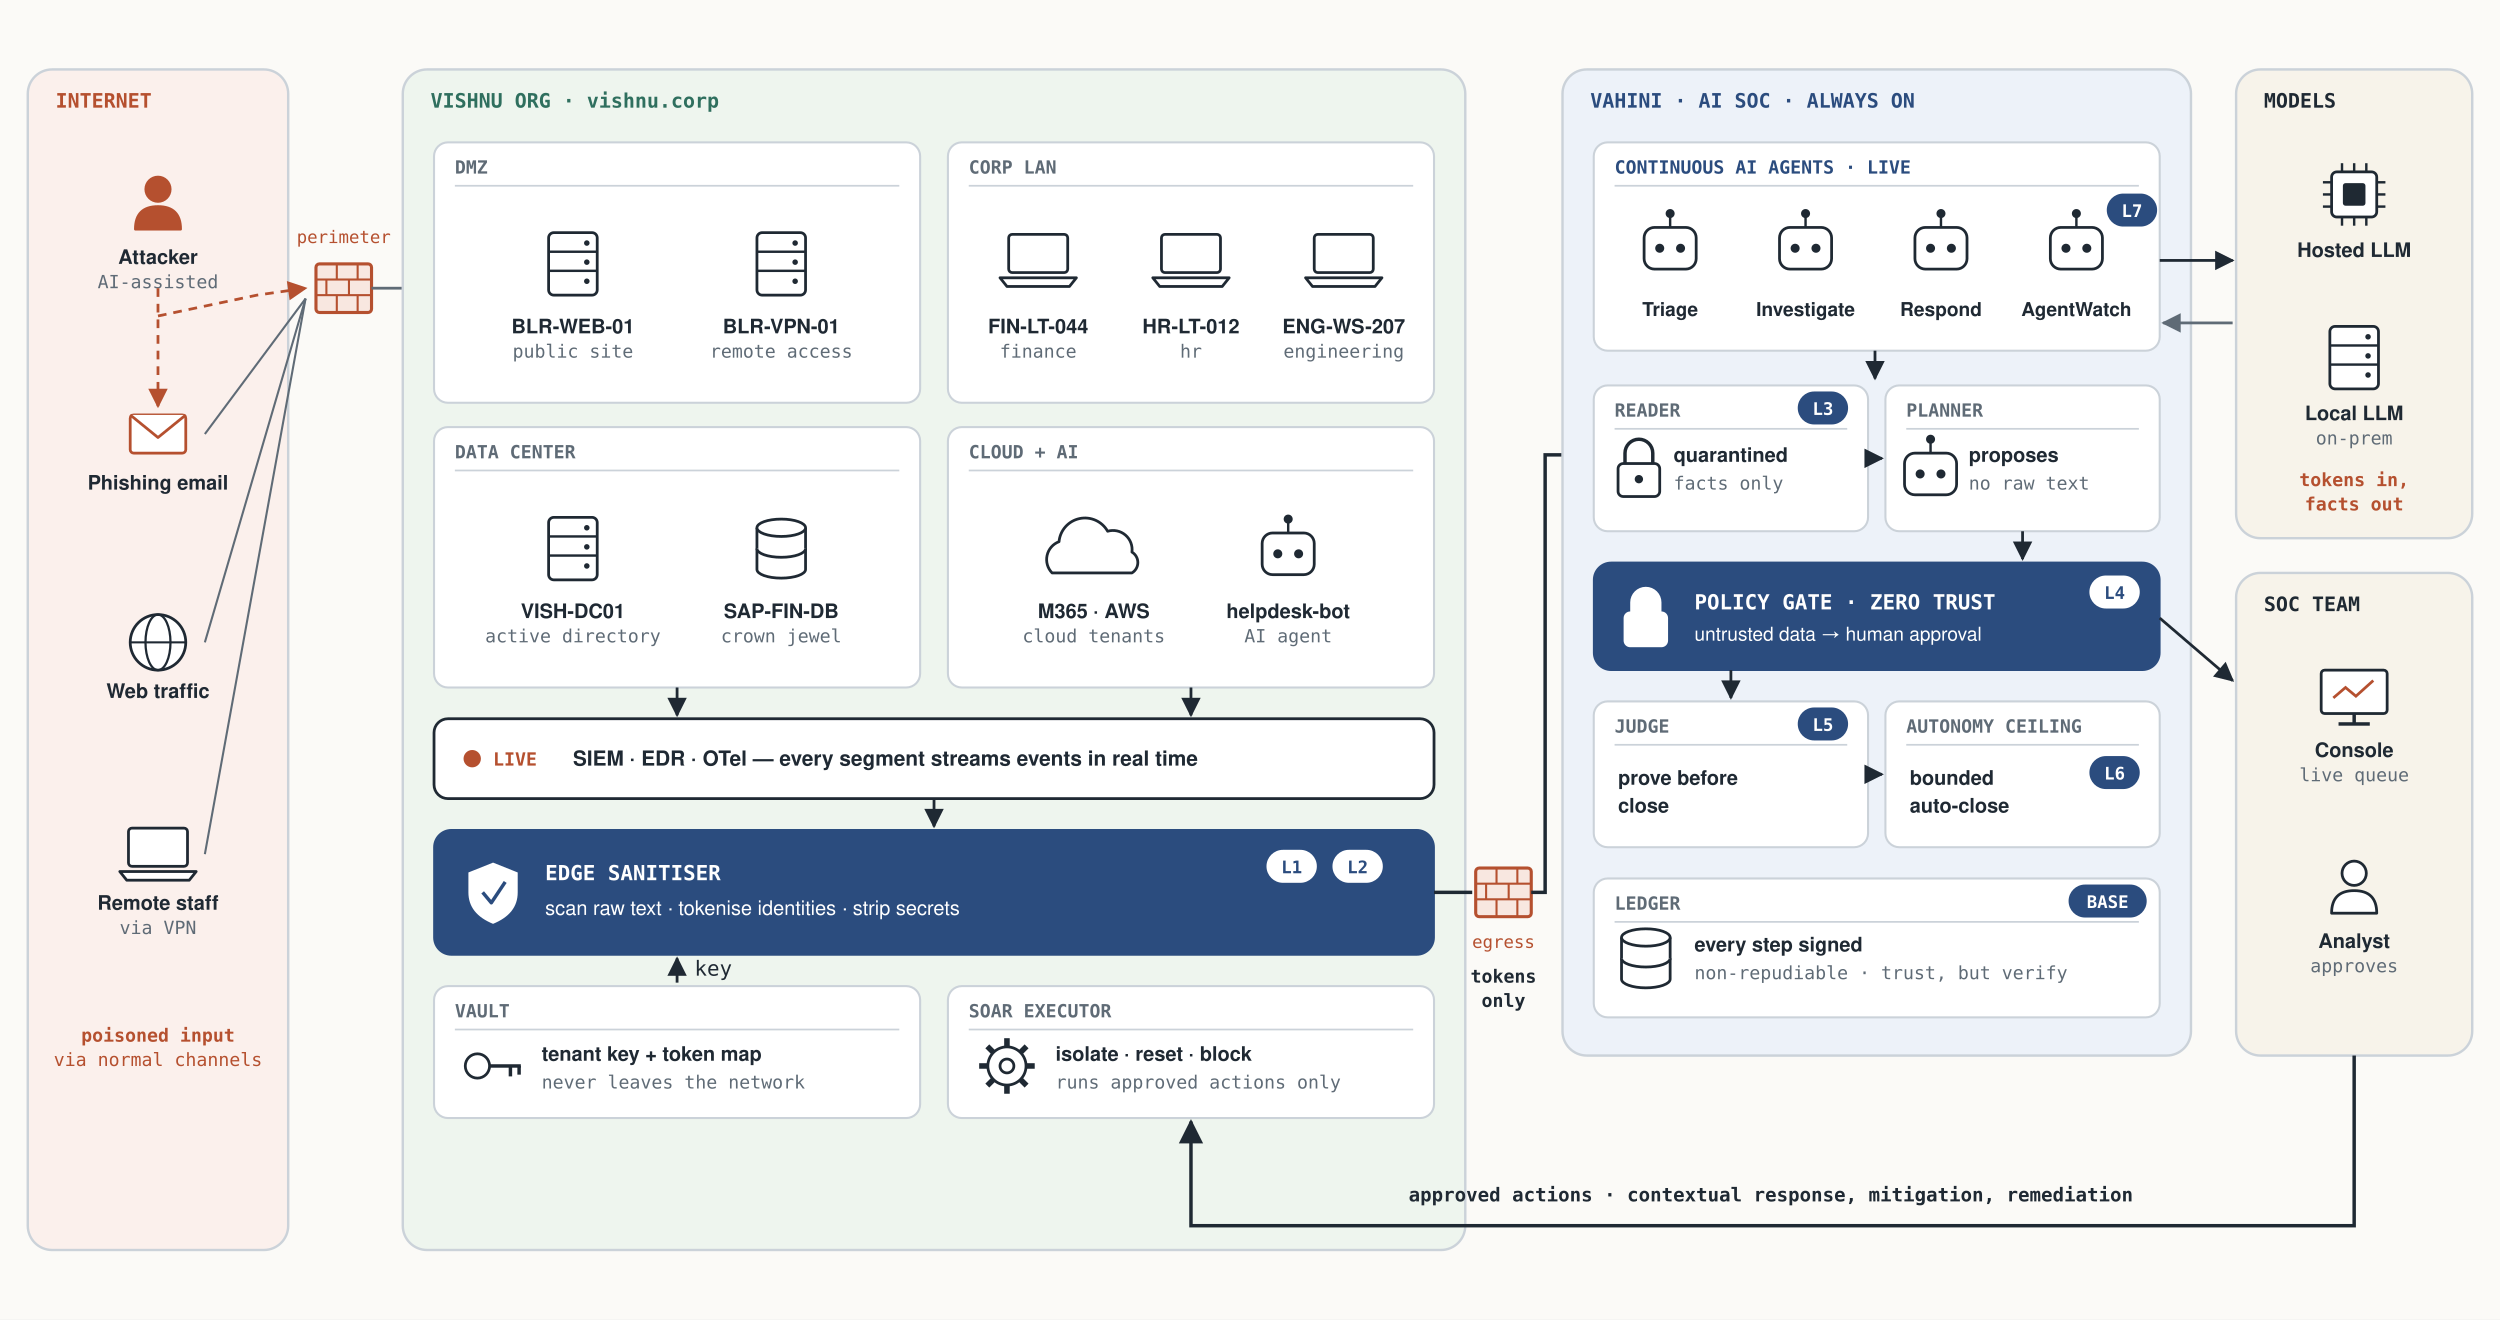
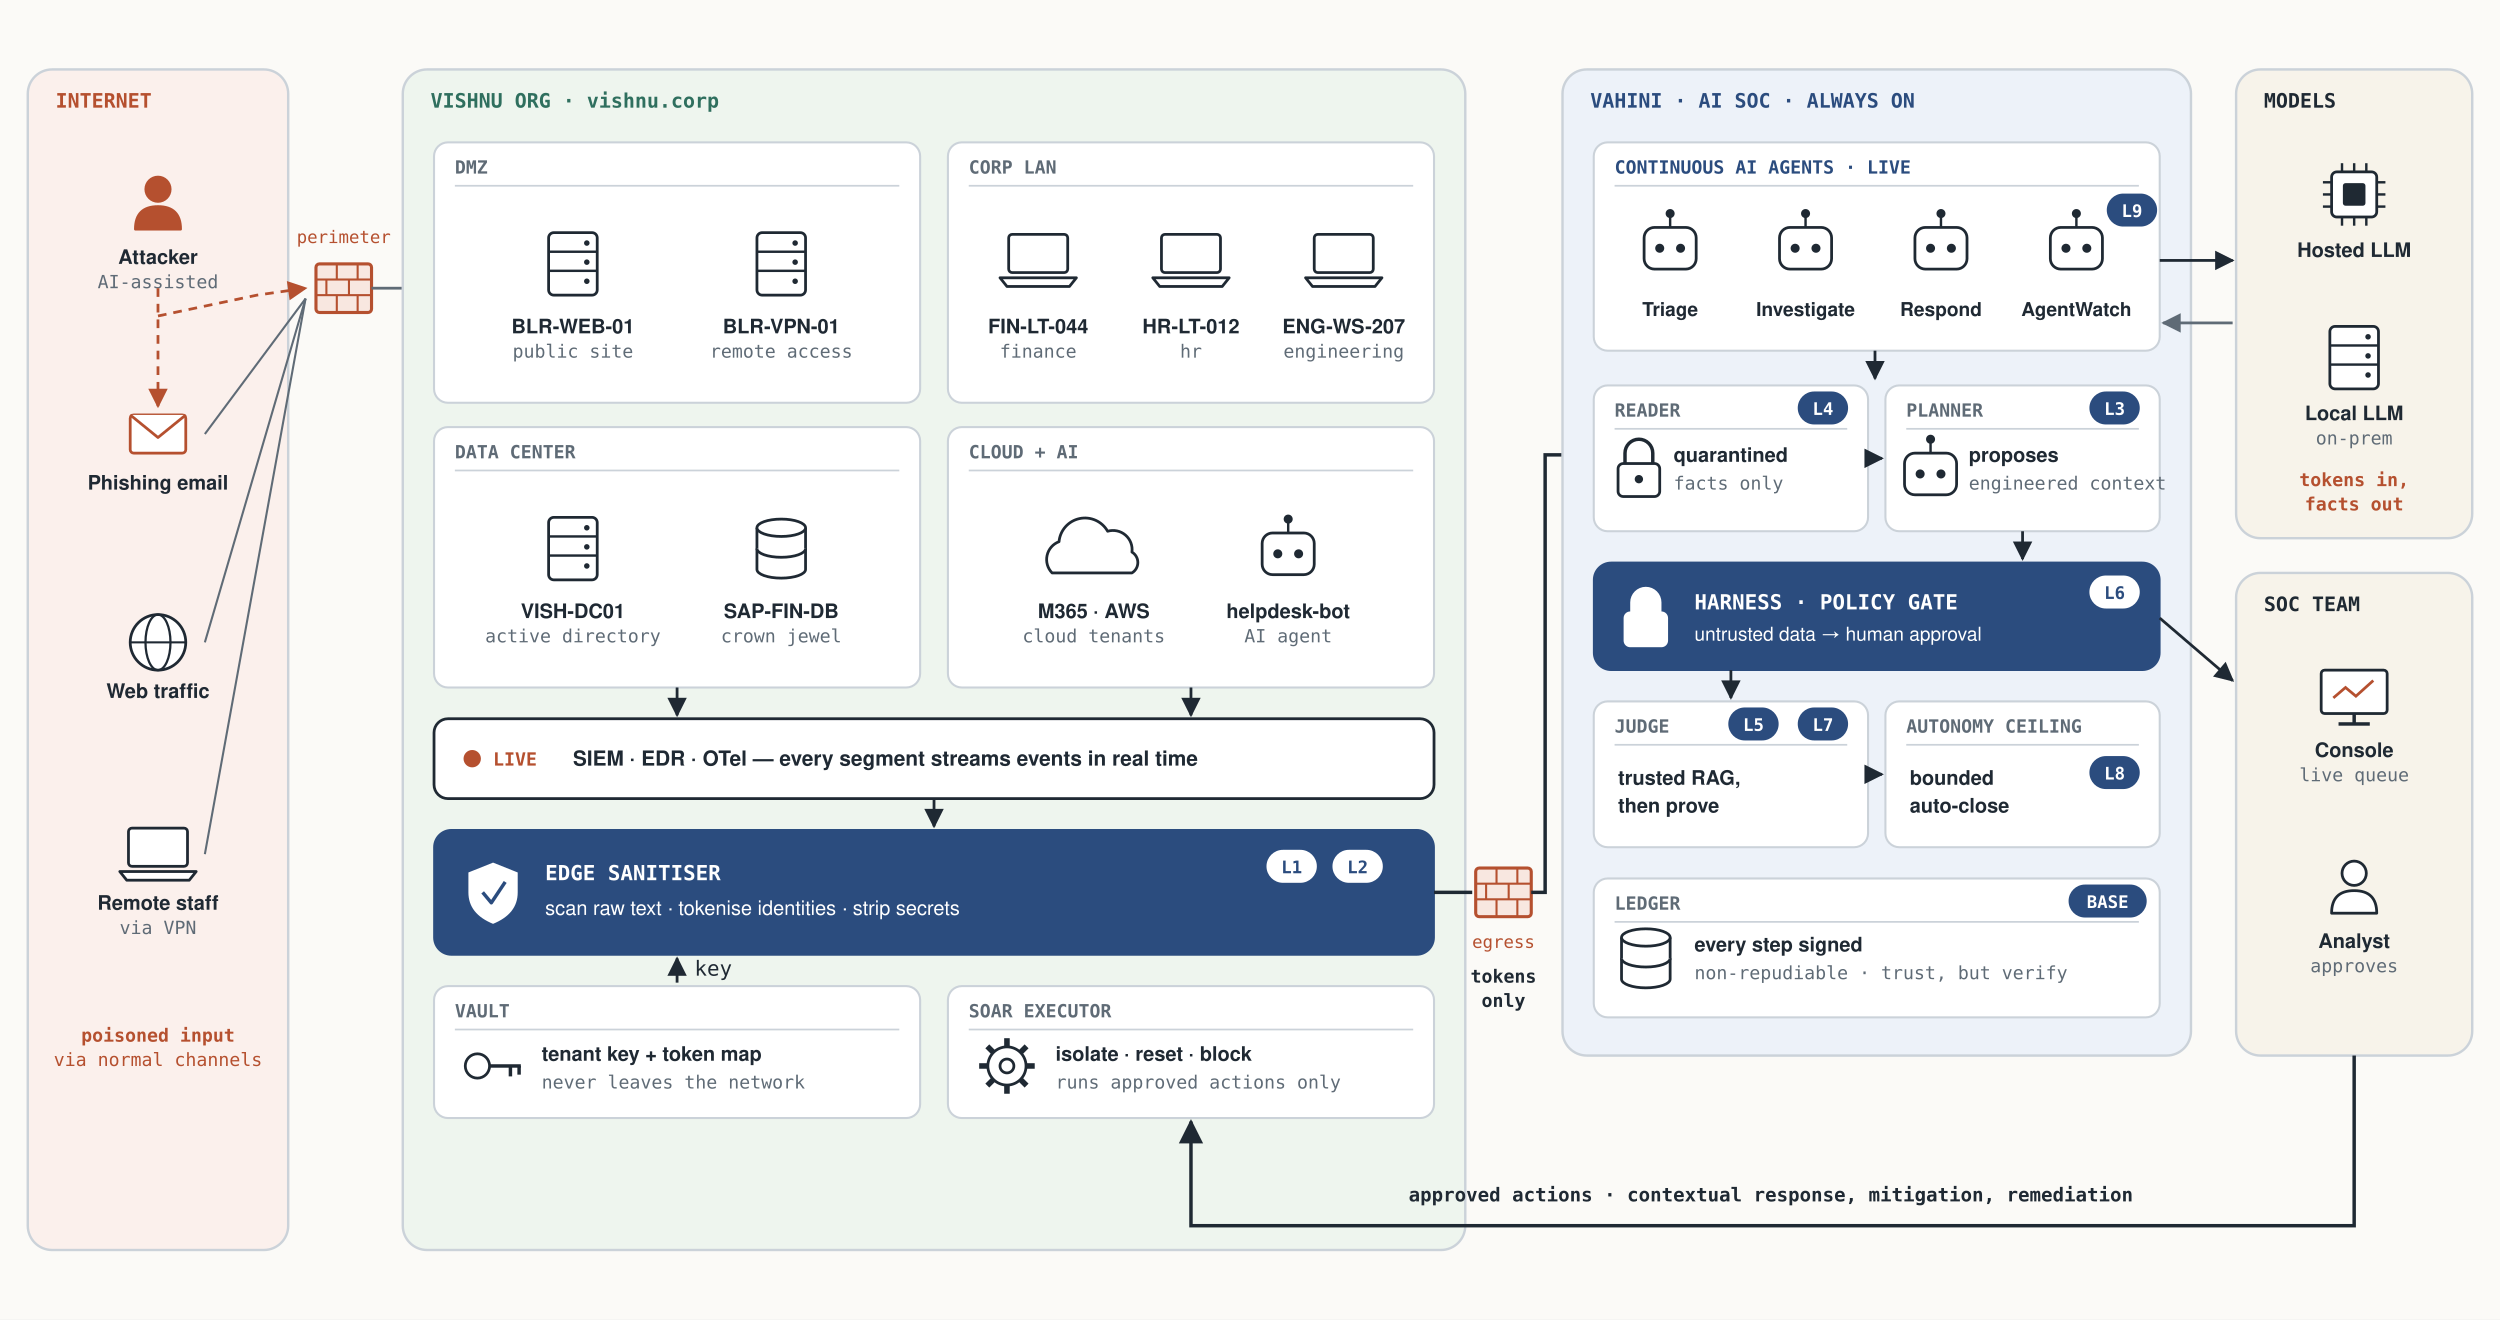
<svg xmlns="http://www.w3.org/2000/svg" viewBox="0 0 1440 760" role="img" aria-label="Enterprise topology: every network segment streams telemetry to the SIEM; the edge sanitiser scans and tokenises it inside the customer network; only tokens cross the egress firewall to Vahini's always-on agent mesh, which works through layered checks; approved actions return to the customer's own SOAR executor.">
  <defs>
    <marker id="topology-ah-ink" viewBox="0 0 10 10" refX="9" refY="5" markerWidth="7" markerHeight="7" orient="auto-start-reverse">
      <path d="M0,0 L10,5 L0,10 z" style="fill:#1F2933" />
    </marker>
    <marker id="topology-ah-muted" viewBox="0 0 10 10" refX="9" refY="5" markerWidth="7" markerHeight="7" orient="auto-start-reverse">
      <path d="M0,0 L10,5 L0,10 z" style="fill:#5F6B76" />
    </marker>
    <marker id="topology-ah-accent" viewBox="0 0 10 10" refX="9" refY="5" markerWidth="7" markerHeight="7" orient="auto-start-reverse">
      <path d="M0,0 L10,5 L0,10 z" style="fill:#2B4C7E" />
    </marker>
    <marker id="topology-ah-trust" viewBox="0 0 10 10" refX="9" refY="5" markerWidth="7" markerHeight="7" orient="auto-start-reverse">
      <path d="M0,0 L10,5 L0,10 z" style="fill:#2F6F5E" />
    </marker>
    <marker id="topology-ah-untrust" viewBox="0 0 10 10" refX="9" refY="5" markerWidth="7" markerHeight="7" orient="auto-start-reverse">
      <path d="M0,0 L10,5 L0,10 z" style="fill:#B5502F" />
    </marker>
  </defs>
  <rect width="1440" height="760" style="fill:#FBFAF7" />
  <rect x="16" y="40" width="150" height="680" rx="14" style="fill:#FBF0EC;stroke:#CBD2D9;stroke-width:1.4" />
  <text x="32" y="62" text-anchor="start" style="fill:#B5502F;font-family:Geist Mono, Consolas, Menlo, monospace;font-size:11.5px;font-weight:700">INTERNET</text>
  <circle cx="91" cy="109" r="7" style="fill:#B5502F;stroke:#B5502F;stroke-width:1.6" />
  <path d="M78,132 Q78,119 91,119 Q104,119 104,132 Z" style="fill:#B5502F;stroke:#B5502F;stroke-width:1.6;stroke-linejoin:round" />
  <text x="91" y="152" text-anchor="middle" style="fill:#1F2933;font-family:Geist, Segoe UI, Helvetica, Arial, sans-serif;font-size:11.5px;font-weight:600">Attacker</text>
  <text x="91" y="166" text-anchor="middle" style="fill:#5F6B76;font-family:Geist Mono, Consolas, Menlo, monospace;font-size:10.5px;font-weight:400">AI-assisted</text>
  <rect x="75" y="239" width="32" height="22" rx="2" style="fill:#FFFFFF;stroke:#B5502F;stroke-width:1.6" />
  <path d="M75,239 L91,252 L107,239" style="fill:#FFFFFF;stroke:#B5502F;stroke-width:1.6;stroke-linejoin:round" />
  <text x="91" y="282" text-anchor="middle" style="fill:#1F2933;font-family:Geist, Segoe UI, Helvetica, Arial, sans-serif;font-size:11.5px;font-weight:600">Phishing email</text>
  <circle cx="91" cy="370" r="16" style="fill:#FFFFFF;stroke:#1F2933;stroke-width:1.6" />
  <ellipse cx="91" cy="370" rx="7.2" ry="16" style="fill:none;stroke:#1F2933;stroke-width:1.3" />
  <line x1="75" y1="370" x2="107" y2="370" style="stroke:#1F2933;stroke-width:1.2" />
  <text x="91" y="402" text-anchor="middle" style="fill:#1F2933;font-family:Geist, Segoe UI, Helvetica, Arial, sans-serif;font-size:11.5px;font-weight:600">Web traffic</text>
  <rect x="74" y="477" width="34" height="22" rx="2" style="fill:#FFFFFF;stroke:#1F2933;stroke-width:1.6" />
  <path d="M69,502 L113,502 L109,507 L73,507 Z" style="fill:#FFFFFF;stroke:#1F2933;stroke-width:1.6;stroke-linejoin:round" />
  <text x="91" y="524" text-anchor="middle" style="fill:#1F2933;font-family:Geist, Segoe UI, Helvetica, Arial, sans-serif;font-size:11.5px;font-weight:600">Remote staff</text>
  <text x="91" y="538" text-anchor="middle" style="fill:#5F6B76;font-family:Geist Mono, Consolas, Menlo, monospace;font-size:10.5px;font-weight:400">via VPN</text>
  <path d="M91,166 L91,234" style="fill:none;stroke:#B5502F;stroke-width:1.6;stroke-dasharray:5 4" marker-end="url(#topology-ah-untrust)" />
  <path d="M91,182 L148,170 L176,166" style="fill:none;stroke:#B5502F;stroke-width:1.6;stroke-dasharray:5 4" marker-end="url(#topology-ah-untrust)" />
  <path d="M118,250 L176,172" style="fill:none;stroke:#5F6B76;stroke-width:1.2" />
  <path d="M118,370 L176,172" style="fill:none;stroke:#5F6B76;stroke-width:1.2" />
  <path d="M118,492 L176,172" style="fill:none;stroke:#5F6B76;stroke-width:1.2" />
  <text x="91" y="600" text-anchor="middle" style="fill:#B5502F;font-family:Geist Mono, Consolas, Menlo, monospace;font-size:10.5px;font-weight:600">poisoned input</text>
  <text x="91" y="614" text-anchor="middle" style="fill:#B5502F;font-family:Geist Mono, Consolas, Menlo, monospace;font-size:10.5px;font-weight:400">via normal channels</text>
  <rect x="182" y="152" width="32" height="28" rx="2" style="fill:#F8E7E0;stroke:#B5502F;stroke-width:1.8" />
  <line x1="182" y1="161" x2="214" y2="161" style="stroke:#B5502F;stroke-width:1.2" />
  <line x1="182" y1="170" x2="214" y2="170" style="stroke:#B5502F;stroke-width:1.2" />
  <line x1="194" y1="152" x2="194" y2="161" style="stroke:#B5502F;stroke-width:1.2" />
  <line x1="206" y1="152" x2="206" y2="161" style="stroke:#B5502F;stroke-width:1.2" />
  <line x1="188" y1="161" x2="188" y2="170" style="stroke:#B5502F;stroke-width:1.2" />
  <line x1="201" y1="161" x2="201" y2="170" style="stroke:#B5502F;stroke-width:1.2" />
  <line x1="194" y1="170" x2="194" y2="180" style="stroke:#B5502F;stroke-width:1.2" />
  <line x1="206" y1="170" x2="206" y2="180" style="stroke:#B5502F;stroke-width:1.2" />
  <text x="198" y="140" text-anchor="middle" style="fill:#B5502F;font-family:Geist Mono, Consolas, Menlo, monospace;font-size:10px;font-weight:400">perimeter</text>
  <path d="M214,166 L248,166" style="fill:none;stroke:#5F6B76;stroke-width:1.6" marker-end="url(#topology-ah-muted)" />
  <rect x="232" y="40" width="612" height="680" rx="14" style="fill:#EEF5EE;stroke:#CBD2D9;stroke-width:1.4" />
  <text x="248" y="62" text-anchor="start" style="fill:#2F6F5E;font-family:Geist Mono, Consolas, Menlo, monospace;font-size:11.5px;font-weight:700">VISHNU ORG · vishnu.corp</text>
  <rect x="250" y="82" width="280" height="150" rx="8" style="fill:#FFFFFF;stroke:#CBD2D9;stroke-width:1.2" />
  <text x="262" y="100" text-anchor="start" style="fill:#5F6B76;font-family:Geist Mono, Consolas, Menlo, monospace;font-size:10.5px;font-weight:600">DMZ</text>
  <line x1="262" y1="107" x2="518" y2="107" style="stroke:#CBD2D9;stroke-width:1" />
  <rect x="316" y="134" width="28" height="36" rx="3" style="fill:#FFFFFF;stroke:#1F2933;stroke-width:1.6" />
  <line x1="316" y1="145" x2="344" y2="145" style="stroke:#1F2933;stroke-width:1.4" />
  <line x1="316" y1="156" x2="344" y2="156" style="stroke:#1F2933;stroke-width:1.4" />
  <circle cx="338" cy="140" r="1.6" style="fill:#1F2933;stroke:#1F2933;stroke-width:0" />
  <circle cx="338" cy="151" r="1.6" style="fill:#1F2933;stroke:#1F2933;stroke-width:0" />
  <circle cx="338" cy="162" r="1.6" style="fill:#1F2933;stroke:#1F2933;stroke-width:0" />
  <text x="330" y="192" text-anchor="middle" style="fill:#1F2933;font-family:Geist, Segoe UI, Helvetica, Arial, sans-serif;font-size:11.5px;font-weight:600">BLR-WEB-01</text>
  <text x="330" y="206" text-anchor="middle" style="fill:#5F6B76;font-family:Geist Mono, Consolas, Menlo, monospace;font-size:10.5px;font-weight:400">public site</text>
  <rect x="436" y="134" width="28" height="36" rx="3" style="fill:#FFFFFF;stroke:#1F2933;stroke-width:1.6" />
  <line x1="436" y1="145" x2="464" y2="145" style="stroke:#1F2933;stroke-width:1.4" />
  <line x1="436" y1="156" x2="464" y2="156" style="stroke:#1F2933;stroke-width:1.4" />
  <circle cx="458" cy="140" r="1.6" style="fill:#1F2933;stroke:#1F2933;stroke-width:0" />
  <circle cx="458" cy="151" r="1.6" style="fill:#1F2933;stroke:#1F2933;stroke-width:0" />
  <circle cx="458" cy="162" r="1.6" style="fill:#1F2933;stroke:#1F2933;stroke-width:0" />
  <text x="450" y="192" text-anchor="middle" style="fill:#1F2933;font-family:Geist, Segoe UI, Helvetica, Arial, sans-serif;font-size:11.5px;font-weight:600">BLR-VPN-01</text>
  <text x="450" y="206" text-anchor="middle" style="fill:#5F6B76;font-family:Geist Mono, Consolas, Menlo, monospace;font-size:10.5px;font-weight:400">remote access</text>
  <rect x="546" y="82" width="280" height="150" rx="8" style="fill:#FFFFFF;stroke:#CBD2D9;stroke-width:1.2" />
  <text x="558" y="100" text-anchor="start" style="fill:#5F6B76;font-family:Geist Mono, Consolas, Menlo, monospace;font-size:10.5px;font-weight:600">CORP LAN</text>
  <line x1="558" y1="107" x2="814" y2="107" style="stroke:#CBD2D9;stroke-width:1" />
  <rect x="581" y="135" width="34" height="22" rx="2" style="fill:#FFFFFF;stroke:#1F2933;stroke-width:1.6" />
  <path d="M576,160 L620,160 L616,165 L580,165 Z" style="fill:#FFFFFF;stroke:#1F2933;stroke-width:1.6;stroke-linejoin:round" />
  <text x="598" y="192" text-anchor="middle" style="fill:#1F2933;font-family:Geist, Segoe UI, Helvetica, Arial, sans-serif;font-size:11.5px;font-weight:600">FIN-LT-044</text>
  <text x="598" y="206" text-anchor="middle" style="fill:#5F6B76;font-family:Geist Mono, Consolas, Menlo, monospace;font-size:10.5px;font-weight:400">finance</text>
  <rect x="669" y="135" width="34" height="22" rx="2" style="fill:#FFFFFF;stroke:#1F2933;stroke-width:1.6" />
  <path d="M664,160 L708,160 L704,165 L668,165 Z" style="fill:#FFFFFF;stroke:#1F2933;stroke-width:1.6;stroke-linejoin:round" />
  <text x="686" y="192" text-anchor="middle" style="fill:#1F2933;font-family:Geist, Segoe UI, Helvetica, Arial, sans-serif;font-size:11.5px;font-weight:600">HR-LT-012</text>
  <text x="686" y="206" text-anchor="middle" style="fill:#5F6B76;font-family:Geist Mono, Consolas, Menlo, monospace;font-size:10.5px;font-weight:400">hr</text>
  <rect x="757" y="135" width="34" height="22" rx="2" style="fill:#FFFFFF;stroke:#1F2933;stroke-width:1.6" />
  <path d="M752,160 L796,160 L792,165 L756,165 Z" style="fill:#FFFFFF;stroke:#1F2933;stroke-width:1.6;stroke-linejoin:round" />
  <text x="774" y="192" text-anchor="middle" style="fill:#1F2933;font-family:Geist, Segoe UI, Helvetica, Arial, sans-serif;font-size:11.5px;font-weight:600">ENG-WS-207</text>
  <text x="774" y="206" text-anchor="middle" style="fill:#5F6B76;font-family:Geist Mono, Consolas, Menlo, monospace;font-size:10.5px;font-weight:400">engineering</text>
  <rect x="250" y="246" width="280" height="150" rx="8" style="fill:#FFFFFF;stroke:#CBD2D9;stroke-width:1.2" />
  <text x="262" y="264" text-anchor="start" style="fill:#5F6B76;font-family:Geist Mono, Consolas, Menlo, monospace;font-size:10.5px;font-weight:600">DATA CENTER</text>
  <line x1="262" y1="271" x2="518" y2="271" style="stroke:#CBD2D9;stroke-width:1" />
  <rect x="316" y="298" width="28" height="36" rx="3" style="fill:#FFFFFF;stroke:#1F2933;stroke-width:1.6" />
  <line x1="316" y1="309" x2="344" y2="309" style="stroke:#1F2933;stroke-width:1.4" />
  <line x1="316" y1="320" x2="344" y2="320" style="stroke:#1F2933;stroke-width:1.4" />
  <circle cx="338" cy="304" r="1.6" style="fill:#1F2933;stroke:#1F2933;stroke-width:0" />
  <circle cx="338" cy="315" r="1.6" style="fill:#1F2933;stroke:#1F2933;stroke-width:0" />
  <circle cx="338" cy="326" r="1.6" style="fill:#1F2933;stroke:#1F2933;stroke-width:0" />
  <text x="330" y="356" text-anchor="middle" style="fill:#1F2933;font-family:Geist, Segoe UI, Helvetica, Arial, sans-serif;font-size:11.5px;font-weight:600">VISH-DC01</text>
  <text x="330" y="370" text-anchor="middle" style="fill:#5F6B76;font-family:Geist Mono, Consolas, Menlo, monospace;font-size:10.5px;font-weight:400">active directory</text>
  <path d="M436,304 V328 A14,5 0 0 0 464,328 V304" style="fill:#FFFFFF;stroke:#1F2933;stroke-width:1.6;stroke-linejoin:round" />
  <ellipse cx="450" cy="304" rx="14" ry="5" style="fill:#FFFFFF;stroke:#1F2933;stroke-width:1.6" />
  <path d="M436,316 A14,5 0 0 0 464,316" style="fill:#FFFFFF;stroke:#1F2933;stroke-width:1.6;stroke-linejoin:round" />
  <text x="450" y="356" text-anchor="middle" style="fill:#1F2933;font-family:Geist, Segoe UI, Helvetica, Arial, sans-serif;font-size:11.5px;font-weight:600">SAP-FIN-DB</text>
  <text x="450" y="370" text-anchor="middle" style="fill:#5F6B76;font-family:Geist Mono, Consolas, Menlo, monospace;font-size:10.5px;font-weight:400">crown jewel</text>
  <rect x="546" y="246" width="280" height="150" rx="8" style="fill:#FFFFFF;stroke:#CBD2D9;stroke-width:1.2" />
  <text x="558" y="264" text-anchor="start" style="fill:#5F6B76;font-family:Geist Mono, Consolas, Menlo, monospace;font-size:10.5px;font-weight:600">CLOUD + AI</text>
  <line x1="558" y1="271" x2="814" y2="271" style="stroke:#CBD2D9;stroke-width:1" />
  <path d="M606,330 A11,11 0 0 1 610,312 A15,15 0 0 1 638,306 A11,11 0 0 1 652,318 A7,7 0 0 1 652,330 Z" style="fill:#FFFFFF;stroke:#1F2933;stroke-width:1.6;stroke-linejoin:round" />
  <text x="630" y="356" text-anchor="middle" style="fill:#1F2933;font-family:Geist, Segoe UI, Helvetica, Arial, sans-serif;font-size:11.5px;font-weight:600">M365 · AWS</text>
  <text x="630" y="370" text-anchor="middle" style="fill:#5F6B76;font-family:Geist Mono, Consolas, Menlo, monospace;font-size:10.5px;font-weight:400">cloud tenants</text>
  <line x1="742" y1="307" x2="742" y2="301" style="stroke:#1F2933;stroke-width:1.4" />
  <circle cx="742" cy="299" r="2.6" style="fill:#1F2933;stroke:#1F2933;stroke-width:0" />
  <rect x="727" y="307" width="30" height="24" rx="6" style="fill:#FFFFFF;stroke:#1F2933;stroke-width:1.6" />
  <circle cx="736" cy="319" r="2.6" style="fill:#1F2933;stroke:#1F2933;stroke-width:0" />
  <circle cx="748" cy="319" r="2.6" style="fill:#1F2933;stroke:#1F2933;stroke-width:0" />
  <text x="742" y="356" text-anchor="middle" style="fill:#1F2933;font-family:Geist, Segoe UI, Helvetica, Arial, sans-serif;font-size:11.5px;font-weight:600">helpdesk-bot</text>
  <text x="742" y="370" text-anchor="middle" style="fill:#5F6B76;font-family:Geist Mono, Consolas, Menlo, monospace;font-size:10.5px;font-weight:400">AI agent</text>
  <rect x="250" y="414" width="576" height="46" rx="8" style="fill:#FFFFFF;stroke:#1F2933;stroke-width:1.6" />
  <circle cx="272" cy="437" r="5" style="fill:#B5502F;stroke:#B5502F;stroke-width:0" />
  <text x="284" y="441" text-anchor="start" style="fill:#B5502F;font-family:Geist Mono, Consolas, Menlo, monospace;font-size:10.5px;font-weight:600">LIVE</text>
  <text x="330" y="441" text-anchor="start" style="fill:#1F2933;font-family:Geist, Segoe UI, Helvetica, Arial, sans-serif;font-size:12px;font-weight:600">SIEM · EDR · OTel  —  every segment streams events in real time</text>
  <path d="M390,396 L390,412" style="fill:none;stroke:#1F2933;stroke-width:1.6" marker-end="url(#topology-ah-ink)" />
  <path d="M686,396 L686,412" style="fill:none;stroke:#1F2933;stroke-width:1.6" marker-end="url(#topology-ah-ink)" />
  <rect x="250" y="478" width="576" height="72" rx="10" style="fill:#2B4C7E;stroke:#2B4C7E;stroke-width:1" />
  <path d="M284,496 L299,502 L299,514 Q299,527 284,533 Q269,527 269,514 L269,502 Z" style="fill:#FFFFFF;stroke:#2B4C7E;stroke-width:1.6;stroke-linejoin:round" />
  <path d="M278,514 L283,520 L291,508" style="fill:#FFFFFF;stroke:#2B4C7E;stroke-width:2;stroke-linejoin:round" />
  <text x="314" y="507" text-anchor="start" style="fill:#FFFFFF;font-family:Geist Mono, Consolas, Menlo, monospace;font-size:12px;font-weight:600">EDGE SANITISER</text>
  <text x="314" y="527" text-anchor="start" style="fill:#FFFFFF;font-family:Geist, Segoe UI, Helvetica, Arial, sans-serif;font-size:11.5px;font-weight:400">scan raw text · tokenise identities · strip secrets</text>
  <rect x="730" y="490" width="28" height="18" rx="9" style="fill:#FFFFFF;stroke:#FFFFFF;stroke-width:1" />
  <text x="744.0" y="503" text-anchor="middle" style="fill:#2B4C7E;font-family:Geist Mono, Consolas, Menlo, monospace;font-size:10px;font-weight:600">L1</text>
  <rect x="768" y="490" width="28" height="18" rx="9" style="fill:#FFFFFF;stroke:#FFFFFF;stroke-width:1" />
  <text x="782.0" y="503" text-anchor="middle" style="fill:#2B4C7E;font-family:Geist Mono, Consolas, Menlo, monospace;font-size:10px;font-weight:600">L2</text>
  <path d="M538,460 L538,476" style="fill:none;stroke:#1F2933;stroke-width:1.6" marker-end="url(#topology-ah-ink)" />
  <rect x="250" y="568" width="280" height="76" rx="8" style="fill:#FFFFFF;stroke:#CBD2D9;stroke-width:1.2" />
  <text x="262" y="586" text-anchor="start" style="fill:#5F6B76;font-family:Geist Mono, Consolas, Menlo, monospace;font-size:10.5px;font-weight:600">VAULT</text>
  <line x1="262" y1="593" x2="518" y2="593" style="stroke:#CBD2D9;stroke-width:1" />
  <circle cx="275" cy="614" r="7" style="fill:#FFFFFF;stroke:#1F2933;stroke-width:1.6" />
  <line x1="282" y1="614" x2="300" y2="614" style="stroke:#1F2933;stroke-width:2" />
  <line x1="294" y1="614" x2="294" y2="620" style="stroke:#1F2933;stroke-width:2" />
  <line x1="299" y1="614" x2="299" y2="619" style="stroke:#1F2933;stroke-width:2" />
  <text x="312" y="611" text-anchor="start" style="fill:#1F2933;font-family:Geist, Segoe UI, Helvetica, Arial, sans-serif;font-size:11.5px;font-weight:600">tenant key + token map</text>
  <text x="312" y="627" text-anchor="start" style="fill:#5F6B76;font-family:Geist Mono, Consolas, Menlo, monospace;font-size:10.5px;font-weight:400">never leaves the network</text>
  <rect x="546" y="568" width="280" height="76" rx="8" style="fill:#FFFFFF;stroke:#CBD2D9;stroke-width:1.2" />
  <text x="558" y="586" text-anchor="start" style="fill:#5F6B76;font-family:Geist Mono, Consolas, Menlo, monospace;font-size:10.5px;font-weight:600">SOAR EXECUTOR</text>
  <line x1="558" y1="593" x2="814" y2="593" style="stroke:#CBD2D9;stroke-width:1" />
  <line x1="591.0" y1="614.0" x2="596.0" y2="614.0" style="stroke:#1F2933;stroke-width:3.2" />
  <line x1="587.778" y1="621.778" x2="591.314" y2="625.314" style="stroke:#1F2933;stroke-width:3.2" />
  <line x1="580.0" y1="625.0" x2="580.0" y2="630.0" style="stroke:#1F2933;stroke-width:3.2" />
  <line x1="572.222" y1="621.778" x2="568.686" y2="625.314" style="stroke:#1F2933;stroke-width:3.2" />
  <line x1="569.0" y1="614.0" x2="564.0" y2="614.0" style="stroke:#1F2933;stroke-width:3.2" />
  <line x1="572.222" y1="606.222" x2="568.686" y2="602.686" style="stroke:#1F2933;stroke-width:3.2" />
  <line x1="580.0" y1="603.0" x2="580.0" y2="598.0" style="stroke:#1F2933;stroke-width:3.2" />
  <line x1="587.778" y1="606.222" x2="591.314" y2="602.686" style="stroke:#1F2933;stroke-width:3.2" />
  <circle cx="580" cy="614" r="11" style="fill:#FFFFFF;stroke:#1F2933;stroke-width:1.6" />
  <circle cx="580" cy="614" r="4" style="fill:#FFFFFF;stroke:#1F2933;stroke-width:1.6" />
  <text x="608" y="611" text-anchor="start" style="fill:#1F2933;font-family:Geist, Segoe UI, Helvetica, Arial, sans-serif;font-size:11.5px;font-weight:600">isolate · reset · block</text>
  <text x="608" y="627" text-anchor="start" style="fill:#5F6B76;font-family:Geist Mono, Consolas, Menlo, monospace;font-size:10.5px;font-weight:400">runs approved actions only</text>
  <path d="M390,566 L390,552" style="fill:none;stroke:#1F2933;stroke-width:1.6" marker-end="url(#topology-ah-ink)" />
  <text x="400" y="562" text-anchor="start" style="fill:#1F2933;font-family:Geist Mono, Consolas, Menlo, monospace;font-size:12px;font-weight:400">key</text>
  <path d="M826,514 L848,514" style="fill:none;stroke:#1F2933;stroke-width:2" />
  <rect x="850" y="500" width="32" height="28" rx="2" style="fill:#F8E7E0;stroke:#B5502F;stroke-width:1.8" />
  <line x1="850" y1="509" x2="882" y2="509" style="stroke:#B5502F;stroke-width:1.2" />
  <line x1="850" y1="518" x2="882" y2="518" style="stroke:#B5502F;stroke-width:1.2" />
  <line x1="862" y1="500" x2="862" y2="509" style="stroke:#B5502F;stroke-width:1.2" />
  <line x1="874" y1="500" x2="874" y2="509" style="stroke:#B5502F;stroke-width:1.2" />
  <line x1="856" y1="509" x2="856" y2="518" style="stroke:#B5502F;stroke-width:1.2" />
  <line x1="869" y1="509" x2="869" y2="518" style="stroke:#B5502F;stroke-width:1.2" />
  <line x1="862" y1="518" x2="862" y2="528" style="stroke:#B5502F;stroke-width:1.2" />
  <line x1="874" y1="518" x2="874" y2="528" style="stroke:#B5502F;stroke-width:1.2" />
  <text x="866" y="546" text-anchor="middle" style="fill:#B5502F;font-family:Geist Mono, Consolas, Menlo, monospace;font-size:10px;font-weight:400">egress</text>
  <path d="M882,514 L890,514 L890,262 L916,262" style="fill:none;stroke:#1F2933;stroke-width:2" marker-end="url(#topology-ah-ink)" />
  <text x="866" y="566" text-anchor="middle" style="fill:#1F2933;font-family:Geist Mono, Consolas, Menlo, monospace;font-size:10.5px;font-weight:600">tokens</text>
  <text x="866" y="580" text-anchor="middle" style="fill:#1F2933;font-family:Geist Mono, Consolas, Menlo, monospace;font-size:10.5px;font-weight:600">only</text>
  <rect x="900" y="40" width="362" height="568" rx="14" style="fill:#EDF2F9;stroke:#CBD2D9;stroke-width:1.4" />
  <text x="916" y="62" text-anchor="start" style="fill:#2B4C7E;font-family:Geist Mono, Consolas, Menlo, monospace;font-size:11.5px;font-weight:700">VAHINI · AI SOC · ALWAYS ON</text>
  <rect x="918" y="82" width="326" height="120" rx="8" style="fill:#FFFFFF;stroke:#CBD2D9;stroke-width:1.2" />
  <text x="930" y="100" text-anchor="start" style="fill:#2B4C7E;font-family:Geist Mono, Consolas, Menlo, monospace;font-size:10.5px;font-weight:600">CONTINUOUS AI AGENTS · LIVE</text>
  <line x1="930" y1="107" x2="1232" y2="107" style="stroke:#CBD2D9;stroke-width:1" />
  <line x1="962" y1="131" x2="962" y2="125" style="stroke:#1F2933;stroke-width:1.4" />
  <circle cx="962" cy="123" r="2.6" style="fill:#1F2933;stroke:#1F2933;stroke-width:0" />
  <rect x="947" y="131" width="30" height="24" rx="6" style="fill:#FFFFFF;stroke:#1F2933;stroke-width:1.6" />
  <circle cx="956" cy="143" r="2.6" style="fill:#1F2933;stroke:#1F2933;stroke-width:0" />
  <circle cx="968" cy="143" r="2.6" style="fill:#1F2933;stroke:#1F2933;stroke-width:0" />
  <text x="962" y="182" text-anchor="middle" style="fill:#1F2933;font-family:Geist, Segoe UI, Helvetica, Arial, sans-serif;font-size:11px;font-weight:600">Triage</text>
  <line x1="1040" y1="131" x2="1040" y2="125" style="stroke:#1F2933;stroke-width:1.4" />
  <circle cx="1040" cy="123" r="2.6" style="fill:#1F2933;stroke:#1F2933;stroke-width:0" />
  <rect x="1025" y="131" width="30" height="24" rx="6" style="fill:#FFFFFF;stroke:#1F2933;stroke-width:1.6" />
  <circle cx="1034" cy="143" r="2.6" style="fill:#1F2933;stroke:#1F2933;stroke-width:0" />
  <circle cx="1046" cy="143" r="2.6" style="fill:#1F2933;stroke:#1F2933;stroke-width:0" />
  <text x="1040" y="182" text-anchor="middle" style="fill:#1F2933;font-family:Geist, Segoe UI, Helvetica, Arial, sans-serif;font-size:11px;font-weight:600">Investigate</text>
  <line x1="1118" y1="131" x2="1118" y2="125" style="stroke:#1F2933;stroke-width:1.4" />
  <circle cx="1118" cy="123" r="2.6" style="fill:#1F2933;stroke:#1F2933;stroke-width:0" />
  <rect x="1103" y="131" width="30" height="24" rx="6" style="fill:#FFFFFF;stroke:#1F2933;stroke-width:1.6" />
  <circle cx="1112" cy="143" r="2.6" style="fill:#1F2933;stroke:#1F2933;stroke-width:0" />
  <circle cx="1124" cy="143" r="2.6" style="fill:#1F2933;stroke:#1F2933;stroke-width:0" />
  <text x="1118" y="182" text-anchor="middle" style="fill:#1F2933;font-family:Geist, Segoe UI, Helvetica, Arial, sans-serif;font-size:11px;font-weight:600">Respond</text>
  <line x1="1196" y1="131" x2="1196" y2="125" style="stroke:#1F2933;stroke-width:1.4" />
  <circle cx="1196" cy="123" r="2.6" style="fill:#1F2933;stroke:#1F2933;stroke-width:0" />
  <rect x="1181" y="131" width="30" height="24" rx="6" style="fill:#FFFFFF;stroke:#1F2933;stroke-width:1.6" />
  <circle cx="1190" cy="143" r="2.6" style="fill:#1F2933;stroke:#1F2933;stroke-width:0" />
  <circle cx="1202" cy="143" r="2.6" style="fill:#1F2933;stroke:#1F2933;stroke-width:0" />
  <text x="1196" y="182" text-anchor="middle" style="fill:#1F2933;font-family:Geist, Segoe UI, Helvetica, Arial, sans-serif;font-size:11px;font-weight:600">AgentWatch</text>
  <rect x="1214" y="112" width="28" height="18" rx="9" style="fill:#2B4C7E;stroke:#2B4C7E;stroke-width:1" />
-   <text x="1228.0" y="125" text-anchor="middle" style="fill:#FFFFFF;font-family:Geist Mono, Consolas, Menlo, monospace;font-size:10px;font-weight:600">L7</text>
+   <text x="1228.0" y="125" text-anchor="middle" style="fill:#FFFFFF;font-family:Geist Mono, Consolas, Menlo, monospace;font-size:10px;font-weight:600">L9</text>
  <path d="M1080,202 L1080,218" style="fill:none;stroke:#1F2933;stroke-width:1.6" marker-end="url(#topology-ah-ink)" />
  <rect x="918" y="222" width="158" height="84" rx="8" style="fill:#FFFFFF;stroke:#CBD2D9;stroke-width:1.2" />
  <text x="930" y="240" text-anchor="start" style="fill:#5F6B76;font-family:Geist Mono, Consolas, Menlo, monospace;font-size:10.5px;font-weight:600">READER</text>
  <line x1="930" y1="247" x2="1064" y2="247" style="stroke:#CBD2D9;stroke-width:1" />
  <path d="M936,267 V261 A8,8 0 0 1 952,261 V267" style="fill:#FFFFFF;stroke:#1F2933;stroke-width:2;stroke-linejoin:round" />
  <rect x="932" y="267" width="24" height="19" rx="3" style="fill:#FFFFFF;stroke:#1F2933;stroke-width:1.6" />
  <circle cx="944" cy="276" r="2.4" style="fill:#1F2933;stroke:#1F2933;stroke-width:0" />
  <text x="964" y="266" text-anchor="start" style="fill:#1F2933;font-family:Geist, Segoe UI, Helvetica, Arial, sans-serif;font-size:11.5px;font-weight:600">quarantined</text>
  <text x="964" y="282" text-anchor="start" style="fill:#5F6B76;font-family:Geist Mono, Consolas, Menlo, monospace;font-size:10.5px;font-weight:400">facts only</text>
  <rect x="1036" y="226" width="28" height="18" rx="9" style="fill:#2B4C7E;stroke:#2B4C7E;stroke-width:1" />
-   <text x="1050.0" y="239" text-anchor="middle" style="fill:#FFFFFF;font-family:Geist Mono, Consolas, Menlo, monospace;font-size:10px;font-weight:600">L3</text>
+   <text x="1050.0" y="239" text-anchor="middle" style="fill:#FFFFFF;font-family:Geist Mono, Consolas, Menlo, monospace;font-size:10px;font-weight:600">L4</text>
  <rect x="1086" y="222" width="158" height="84" rx="8" style="fill:#FFFFFF;stroke:#CBD2D9;stroke-width:1.2" />
  <text x="1098" y="240" text-anchor="start" style="fill:#5F6B76;font-family:Geist Mono, Consolas, Menlo, monospace;font-size:10.5px;font-weight:600">PLANNER</text>
  <line x1="1098" y1="247" x2="1232" y2="247" style="stroke:#CBD2D9;stroke-width:1" />
  <line x1="1112" y1="261" x2="1112" y2="255" style="stroke:#1F2933;stroke-width:1.4" />
  <circle cx="1112" cy="253" r="2.6" style="fill:#1F2933;stroke:#1F2933;stroke-width:0" />
  <rect x="1097" y="261" width="30" height="24" rx="6" style="fill:#FFFFFF;stroke:#1F2933;stroke-width:1.6" />
  <circle cx="1106" cy="273" r="2.6" style="fill:#1F2933;stroke:#1F2933;stroke-width:0" />
  <circle cx="1118" cy="273" r="2.6" style="fill:#1F2933;stroke:#1F2933;stroke-width:0" />
  <text x="1134" y="266" text-anchor="start" style="fill:#1F2933;font-family:Geist, Segoe UI, Helvetica, Arial, sans-serif;font-size:11.5px;font-weight:600">proposes</text>
-   <text x="1134" y="282" text-anchor="start" style="fill:#5F6B76;font-family:Geist Mono, Consolas, Menlo, monospace;font-size:10.5px;font-weight:400">no raw text</text>
+   <text x="1134" y="282" text-anchor="start" style="fill:#5F6B76;font-family:Geist Mono, Consolas, Menlo, monospace;font-size:10.5px;font-weight:400">engineered context</text>
+   <rect x="1204" y="226" width="28" height="18" rx="9" style="fill:#2B4C7E;stroke:#2B4C7E;stroke-width:1" />
+   <text x="1218.0" y="239" text-anchor="middle" style="fill:#FFFFFF;font-family:Geist Mono, Consolas, Menlo, monospace;font-size:10px;font-weight:600">L3</text>
  <path d="M1076,264 L1084,264" style="fill:none;stroke:#1F2933;stroke-width:1.6" marker-end="url(#topology-ah-ink)" />
  <rect x="918" y="324" width="326" height="62" rx="10" style="fill:#2B4C7E;stroke:#2B4C7E;stroke-width:1" />
  <path d="M940,353 V347 A8,8 0 0 1 956,347 V353" style="fill:#FFFFFF;stroke:#FFFFFF;stroke-width:2;stroke-linejoin:round" />
  <rect x="936" y="353" width="24" height="19" rx="3" style="fill:#FFFFFF;stroke:#FFFFFF;stroke-width:1.6" />
  <circle cx="948" cy="362" r="2.4" style="fill:#FFFFFF;stroke:#FFFFFF;stroke-width:0" />
-   <text x="976" y="351" text-anchor="start" style="fill:#FFFFFF;font-family:Geist Mono, Consolas, Menlo, monospace;font-size:12px;font-weight:600">POLICY GATE · ZERO TRUST</text>
+   <text x="976" y="351" text-anchor="start" style="fill:#FFFFFF;font-family:Geist Mono, Consolas, Menlo, monospace;font-size:12px;font-weight:600">HARNESS · POLICY GATE</text>
  <text x="976" y="369" text-anchor="start" style="fill:#FFFFFF;font-family:Geist, Segoe UI, Helvetica, Arial, sans-serif;font-size:11px;font-weight:400">untrusted data → human approval</text>
  <rect x="1204" y="332" width="28" height="18" rx="9" style="fill:#FFFFFF;stroke:#FFFFFF;stroke-width:1" />
-   <text x="1218.0" y="345" text-anchor="middle" style="fill:#2B4C7E;font-family:Geist Mono, Consolas, Menlo, monospace;font-size:10px;font-weight:600">L4</text>
+   <text x="1218.0" y="345" text-anchor="middle" style="fill:#2B4C7E;font-family:Geist Mono, Consolas, Menlo, monospace;font-size:10px;font-weight:600">L6</text>
  <path d="M1165,306 L1165,322" style="fill:none;stroke:#1F2933;stroke-width:1.6" marker-end="url(#topology-ah-ink)" />
  <rect x="918" y="404" width="158" height="84" rx="8" style="fill:#FFFFFF;stroke:#CBD2D9;stroke-width:1.2" />
  <text x="930" y="422" text-anchor="start" style="fill:#5F6B76;font-family:Geist Mono, Consolas, Menlo, monospace;font-size:10.5px;font-weight:600">JUDGE</text>
  <line x1="930" y1="429" x2="1064" y2="429" style="stroke:#CBD2D9;stroke-width:1" />
-   <text x="932" y="452" text-anchor="start" style="fill:#1F2933;font-family:Geist, Segoe UI, Helvetica, Arial, sans-serif;font-size:11.5px;font-weight:600">prove before</text>
-   <text x="932" y="468" text-anchor="start" style="fill:#1F2933;font-family:Geist, Segoe UI, Helvetica, Arial, sans-serif;font-size:11.5px;font-weight:600">close</text>
+   <text x="932" y="452" text-anchor="start" style="fill:#1F2933;font-family:Geist, Segoe UI, Helvetica, Arial, sans-serif;font-size:11.5px;font-weight:600">trusted RAG,</text>
+   <text x="932" y="468" text-anchor="start" style="fill:#1F2933;font-family:Geist, Segoe UI, Helvetica, Arial, sans-serif;font-size:11.5px;font-weight:600">then prove</text>
+   <rect x="996" y="408" width="28" height="18" rx="9" style="fill:#2B4C7E;stroke:#2B4C7E;stroke-width:1" />
+   <text x="1010.0" y="421" text-anchor="middle" style="fill:#FFFFFF;font-family:Geist Mono, Consolas, Menlo, monospace;font-size:10px;font-weight:600">L5</text>
  <rect x="1036" y="408" width="28" height="18" rx="9" style="fill:#2B4C7E;stroke:#2B4C7E;stroke-width:1" />
-   <text x="1050.0" y="421" text-anchor="middle" style="fill:#FFFFFF;font-family:Geist Mono, Consolas, Menlo, monospace;font-size:10px;font-weight:600">L5</text>
+   <text x="1050.0" y="421" text-anchor="middle" style="fill:#FFFFFF;font-family:Geist Mono, Consolas, Menlo, monospace;font-size:10px;font-weight:600">L7</text>
  <rect x="1086" y="404" width="158" height="84" rx="8" style="fill:#FFFFFF;stroke:#CBD2D9;stroke-width:1.2" />
  <text x="1098" y="422" text-anchor="start" style="fill:#5F6B76;font-family:Geist Mono, Consolas, Menlo, monospace;font-size:10.5px;font-weight:600">AUTONOMY CEILING</text>
  <line x1="1098" y1="429" x2="1232" y2="429" style="stroke:#CBD2D9;stroke-width:1" />
  <text x="1100" y="452" text-anchor="start" style="fill:#1F2933;font-family:Geist, Segoe UI, Helvetica, Arial, sans-serif;font-size:11.5px;font-weight:600">bounded</text>
  <text x="1100" y="468" text-anchor="start" style="fill:#1F2933;font-family:Geist, Segoe UI, Helvetica, Arial, sans-serif;font-size:11.5px;font-weight:600">auto-close</text>
  <rect x="1204" y="436" width="28" height="18" rx="9" style="fill:#2B4C7E;stroke:#2B4C7E;stroke-width:1" />
-   <text x="1218.0" y="449" text-anchor="middle" style="fill:#FFFFFF;font-family:Geist Mono, Consolas, Menlo, monospace;font-size:10px;font-weight:600">L6</text>
+   <text x="1218.0" y="449" text-anchor="middle" style="fill:#FFFFFF;font-family:Geist Mono, Consolas, Menlo, monospace;font-size:10px;font-weight:600">L8</text>
  <path d="M997,386 L997,402" style="fill:none;stroke:#1F2933;stroke-width:1.6" marker-end="url(#topology-ah-ink)" />
  <path d="M1076,446 L1084,446" style="fill:none;stroke:#1F2933;stroke-width:1.6" marker-end="url(#topology-ah-ink)" />
  <rect x="918" y="506" width="326" height="80" rx="8" style="fill:#FFFFFF;stroke:#CBD2D9;stroke-width:1.2" />
  <text x="930" y="524" text-anchor="start" style="fill:#5F6B76;font-family:Geist Mono, Consolas, Menlo, monospace;font-size:10.5px;font-weight:600">LEDGER</text>
  <line x1="930" y1="531" x2="1232" y2="531" style="stroke:#CBD2D9;stroke-width:1" />
  <path d="M934,540 V564 A14,5 0 0 0 962,564 V540" style="fill:#FFFFFF;stroke:#1F2933;stroke-width:1.6;stroke-linejoin:round" />
  <ellipse cx="948" cy="540" rx="14" ry="5" style="fill:#FFFFFF;stroke:#1F2933;stroke-width:1.6" />
  <path d="M934,552 A14,5 0 0 0 962,552" style="fill:#FFFFFF;stroke:#1F2933;stroke-width:1.6;stroke-linejoin:round" />
  <text x="976" y="548" text-anchor="start" style="fill:#1F2933;font-family:Geist, Segoe UI, Helvetica, Arial, sans-serif;font-size:11.5px;font-weight:600">every step signed</text>
  <text x="976" y="564" text-anchor="start" style="fill:#5F6B76;font-family:Geist Mono, Consolas, Menlo, monospace;font-size:10.5px;font-weight:400">non-repudiable · trust, but verify</text>
  <rect x="1192" y="510" width="44" height="18" rx="9" style="fill:#2B4C7E;stroke:#2B4C7E;stroke-width:1" />
  <text x="1214.0" y="523" text-anchor="middle" style="fill:#FFFFFF;font-family:Geist Mono, Consolas, Menlo, monospace;font-size:10px;font-weight:600">BASE</text>
  <rect x="1288" y="40" width="136" height="270" rx="14" style="fill:#F7F3EA;stroke:#CBD2D9;stroke-width:1.4" />
  <text x="1304" y="62" text-anchor="start" style="fill:#1F2933;font-family:Geist Mono, Consolas, Menlo, monospace;font-size:11.5px;font-weight:700">MODELS</text>
  <line x1="1349" y1="94" x2="1349" y2="99" style="stroke:#1F2933;stroke-width:1.4" />
  <line x1="1349" y1="125" x2="1349" y2="130" style="stroke:#1F2933;stroke-width:1.4" />
  <line x1="1338" y1="105" x2="1343" y2="105" style="stroke:#1F2933;stroke-width:1.4" />
  <line x1="1369" y1="105" x2="1374" y2="105" style="stroke:#1F2933;stroke-width:1.4" />
  <line x1="1356" y1="94" x2="1356" y2="99" style="stroke:#1F2933;stroke-width:1.4" />
  <line x1="1356" y1="125" x2="1356" y2="130" style="stroke:#1F2933;stroke-width:1.4" />
  <line x1="1338" y1="112" x2="1343" y2="112" style="stroke:#1F2933;stroke-width:1.4" />
  <line x1="1369" y1="112" x2="1374" y2="112" style="stroke:#1F2933;stroke-width:1.4" />
  <line x1="1363" y1="94" x2="1363" y2="99" style="stroke:#1F2933;stroke-width:1.4" />
  <line x1="1363" y1="125" x2="1363" y2="130" style="stroke:#1F2933;stroke-width:1.4" />
  <line x1="1338" y1="119" x2="1343" y2="119" style="stroke:#1F2933;stroke-width:1.4" />
  <line x1="1369" y1="119" x2="1374" y2="119" style="stroke:#1F2933;stroke-width:1.4" />
  <rect x="1343" y="99" width="26" height="26" rx="3" style="fill:#FFFFFF;stroke:#1F2933;stroke-width:1.6" />
  <rect x="1350" y="106" width="12" height="12" rx="1" style="fill:#1F2933;stroke:#1F2933;stroke-width:1" />
  <text x="1356" y="148" text-anchor="middle" style="fill:#1F2933;font-family:Geist, Segoe UI, Helvetica, Arial, sans-serif;font-size:11.5px;font-weight:600">Hosted LLM</text>
  <rect x="1342" y="188" width="28" height="36" rx="3" style="fill:#FFFFFF;stroke:#1F2933;stroke-width:1.6" />
  <line x1="1342" y1="199" x2="1370" y2="199" style="stroke:#1F2933;stroke-width:1.4" />
  <line x1="1342" y1="210" x2="1370" y2="210" style="stroke:#1F2933;stroke-width:1.4" />
  <circle cx="1364" cy="194" r="1.6" style="fill:#1F2933;stroke:#1F2933;stroke-width:0" />
  <circle cx="1364" cy="205" r="1.6" style="fill:#1F2933;stroke:#1F2933;stroke-width:0" />
  <circle cx="1364" cy="216" r="1.6" style="fill:#1F2933;stroke:#1F2933;stroke-width:0" />
  <text x="1356" y="242" text-anchor="middle" style="fill:#1F2933;font-family:Geist, Segoe UI, Helvetica, Arial, sans-serif;font-size:11.5px;font-weight:600">Local LLM</text>
  <text x="1356" y="256" text-anchor="middle" style="fill:#5F6B76;font-family:Geist Mono, Consolas, Menlo, monospace;font-size:10.5px;font-weight:400">on-prem</text>
  <text x="1356" y="280" text-anchor="middle" style="fill:#B5502F;font-family:Geist Mono, Consolas, Menlo, monospace;font-size:10.5px;font-weight:600">tokens in,</text>
  <text x="1356" y="294" text-anchor="middle" style="fill:#B5502F;font-family:Geist Mono, Consolas, Menlo, monospace;font-size:10.5px;font-weight:600">facts out</text>
  <path d="M1244,150 L1286,150" style="fill:none;stroke:#1F2933;stroke-width:1.6" marker-end="url(#topology-ah-ink)" />
  <path d="M1286,186 L1246,186" style="fill:none;stroke:#5F6B76;stroke-width:1.6" marker-end="url(#topology-ah-muted)" />
  <rect x="1288" y="330" width="136" height="278" rx="14" style="fill:#F7F3EA;stroke:#CBD2D9;stroke-width:1.4" />
  <text x="1304" y="352" text-anchor="start" style="fill:#1F2933;font-family:Geist Mono, Consolas, Menlo, monospace;font-size:11.5px;font-weight:700">SOC TEAM</text>
  <rect x="1337" y="386" width="38" height="25" rx="2" style="fill:#FFFFFF;stroke:#1F2933;stroke-width:1.6" />
  <line x1="1356" y1="411" x2="1356" y2="417" style="stroke:#1F2933;stroke-width:2" />
  <line x1="1347" y1="417" x2="1365" y2="417" style="stroke:#1F2933;stroke-width:2" />
  <polyline points="1344,402 1351,396 1357,401 1367,392" style="fill:none;stroke:#B5502F;stroke-width:1.6" />
  <text x="1356" y="436" text-anchor="middle" style="fill:#1F2933;font-family:Geist, Segoe UI, Helvetica, Arial, sans-serif;font-size:11.5px;font-weight:600">Console</text>
  <text x="1356" y="450" text-anchor="middle" style="fill:#5F6B76;font-family:Geist Mono, Consolas, Menlo, monospace;font-size:10.5px;font-weight:400">live queue</text>
  <circle cx="1356" cy="503" r="7" style="fill:#FFFFFF;stroke:#1F2933;stroke-width:1.6" />
  <path d="M1343,526 Q1343,513 1356,513 Q1369,513 1369,526 Z" style="fill:#FFFFFF;stroke:#1F2933;stroke-width:1.6;stroke-linejoin:round" />
  <text x="1356" y="546" text-anchor="middle" style="fill:#1F2933;font-family:Geist, Segoe UI, Helvetica, Arial, sans-serif;font-size:11.5px;font-weight:600">Analyst</text>
  <text x="1356" y="560" text-anchor="middle" style="fill:#5F6B76;font-family:Geist Mono, Consolas, Menlo, monospace;font-size:10.5px;font-weight:400">approves</text>
  <path d="M1244,356 L1286,392" style="fill:none;stroke:#1F2933;stroke-width:1.6" marker-end="url(#topology-ah-ink)" />
  <path d="M1356,608 L1356,706 L686,706 L686,646" style="fill:none;stroke:#1F2933;stroke-width:2" marker-end="url(#topology-ah-ink)" />
  <text x="1020" y="692" text-anchor="middle" style="fill:#1F2933;font-family:Geist Mono, Consolas, Menlo, monospace;font-size:11px;font-weight:600">approved actions · contextual response, mitigation, remediation</text>
</svg>
